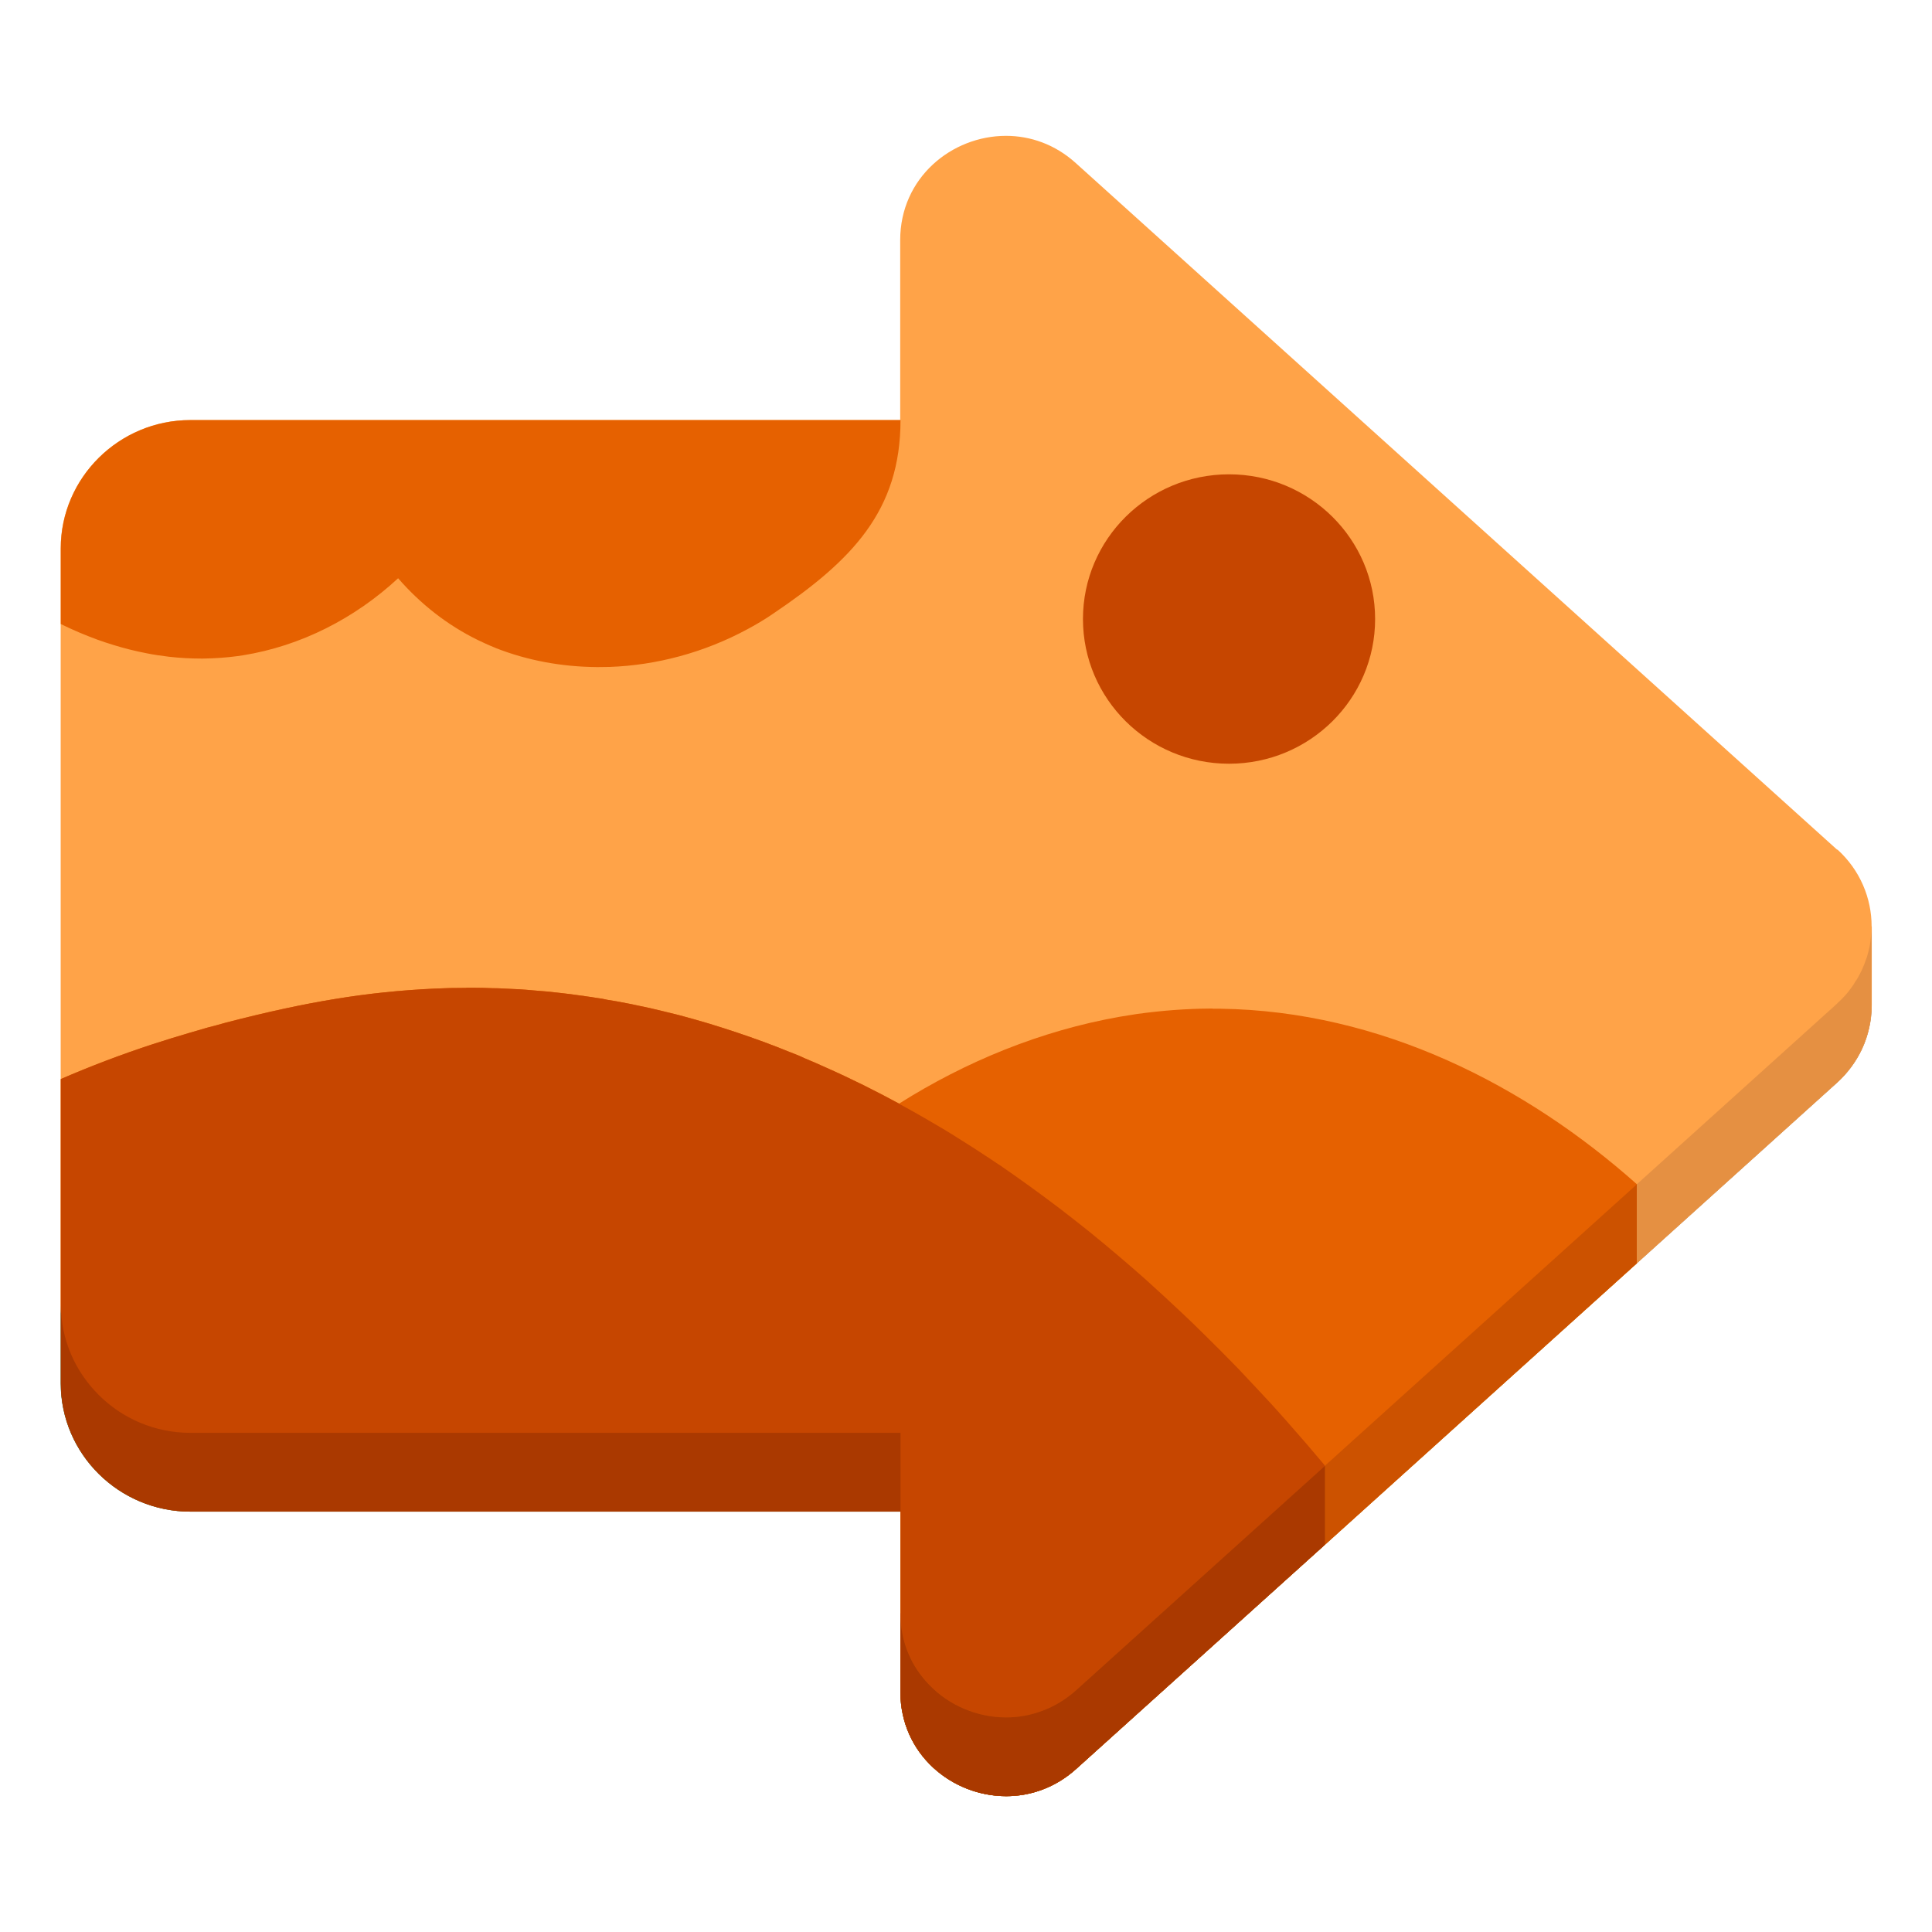
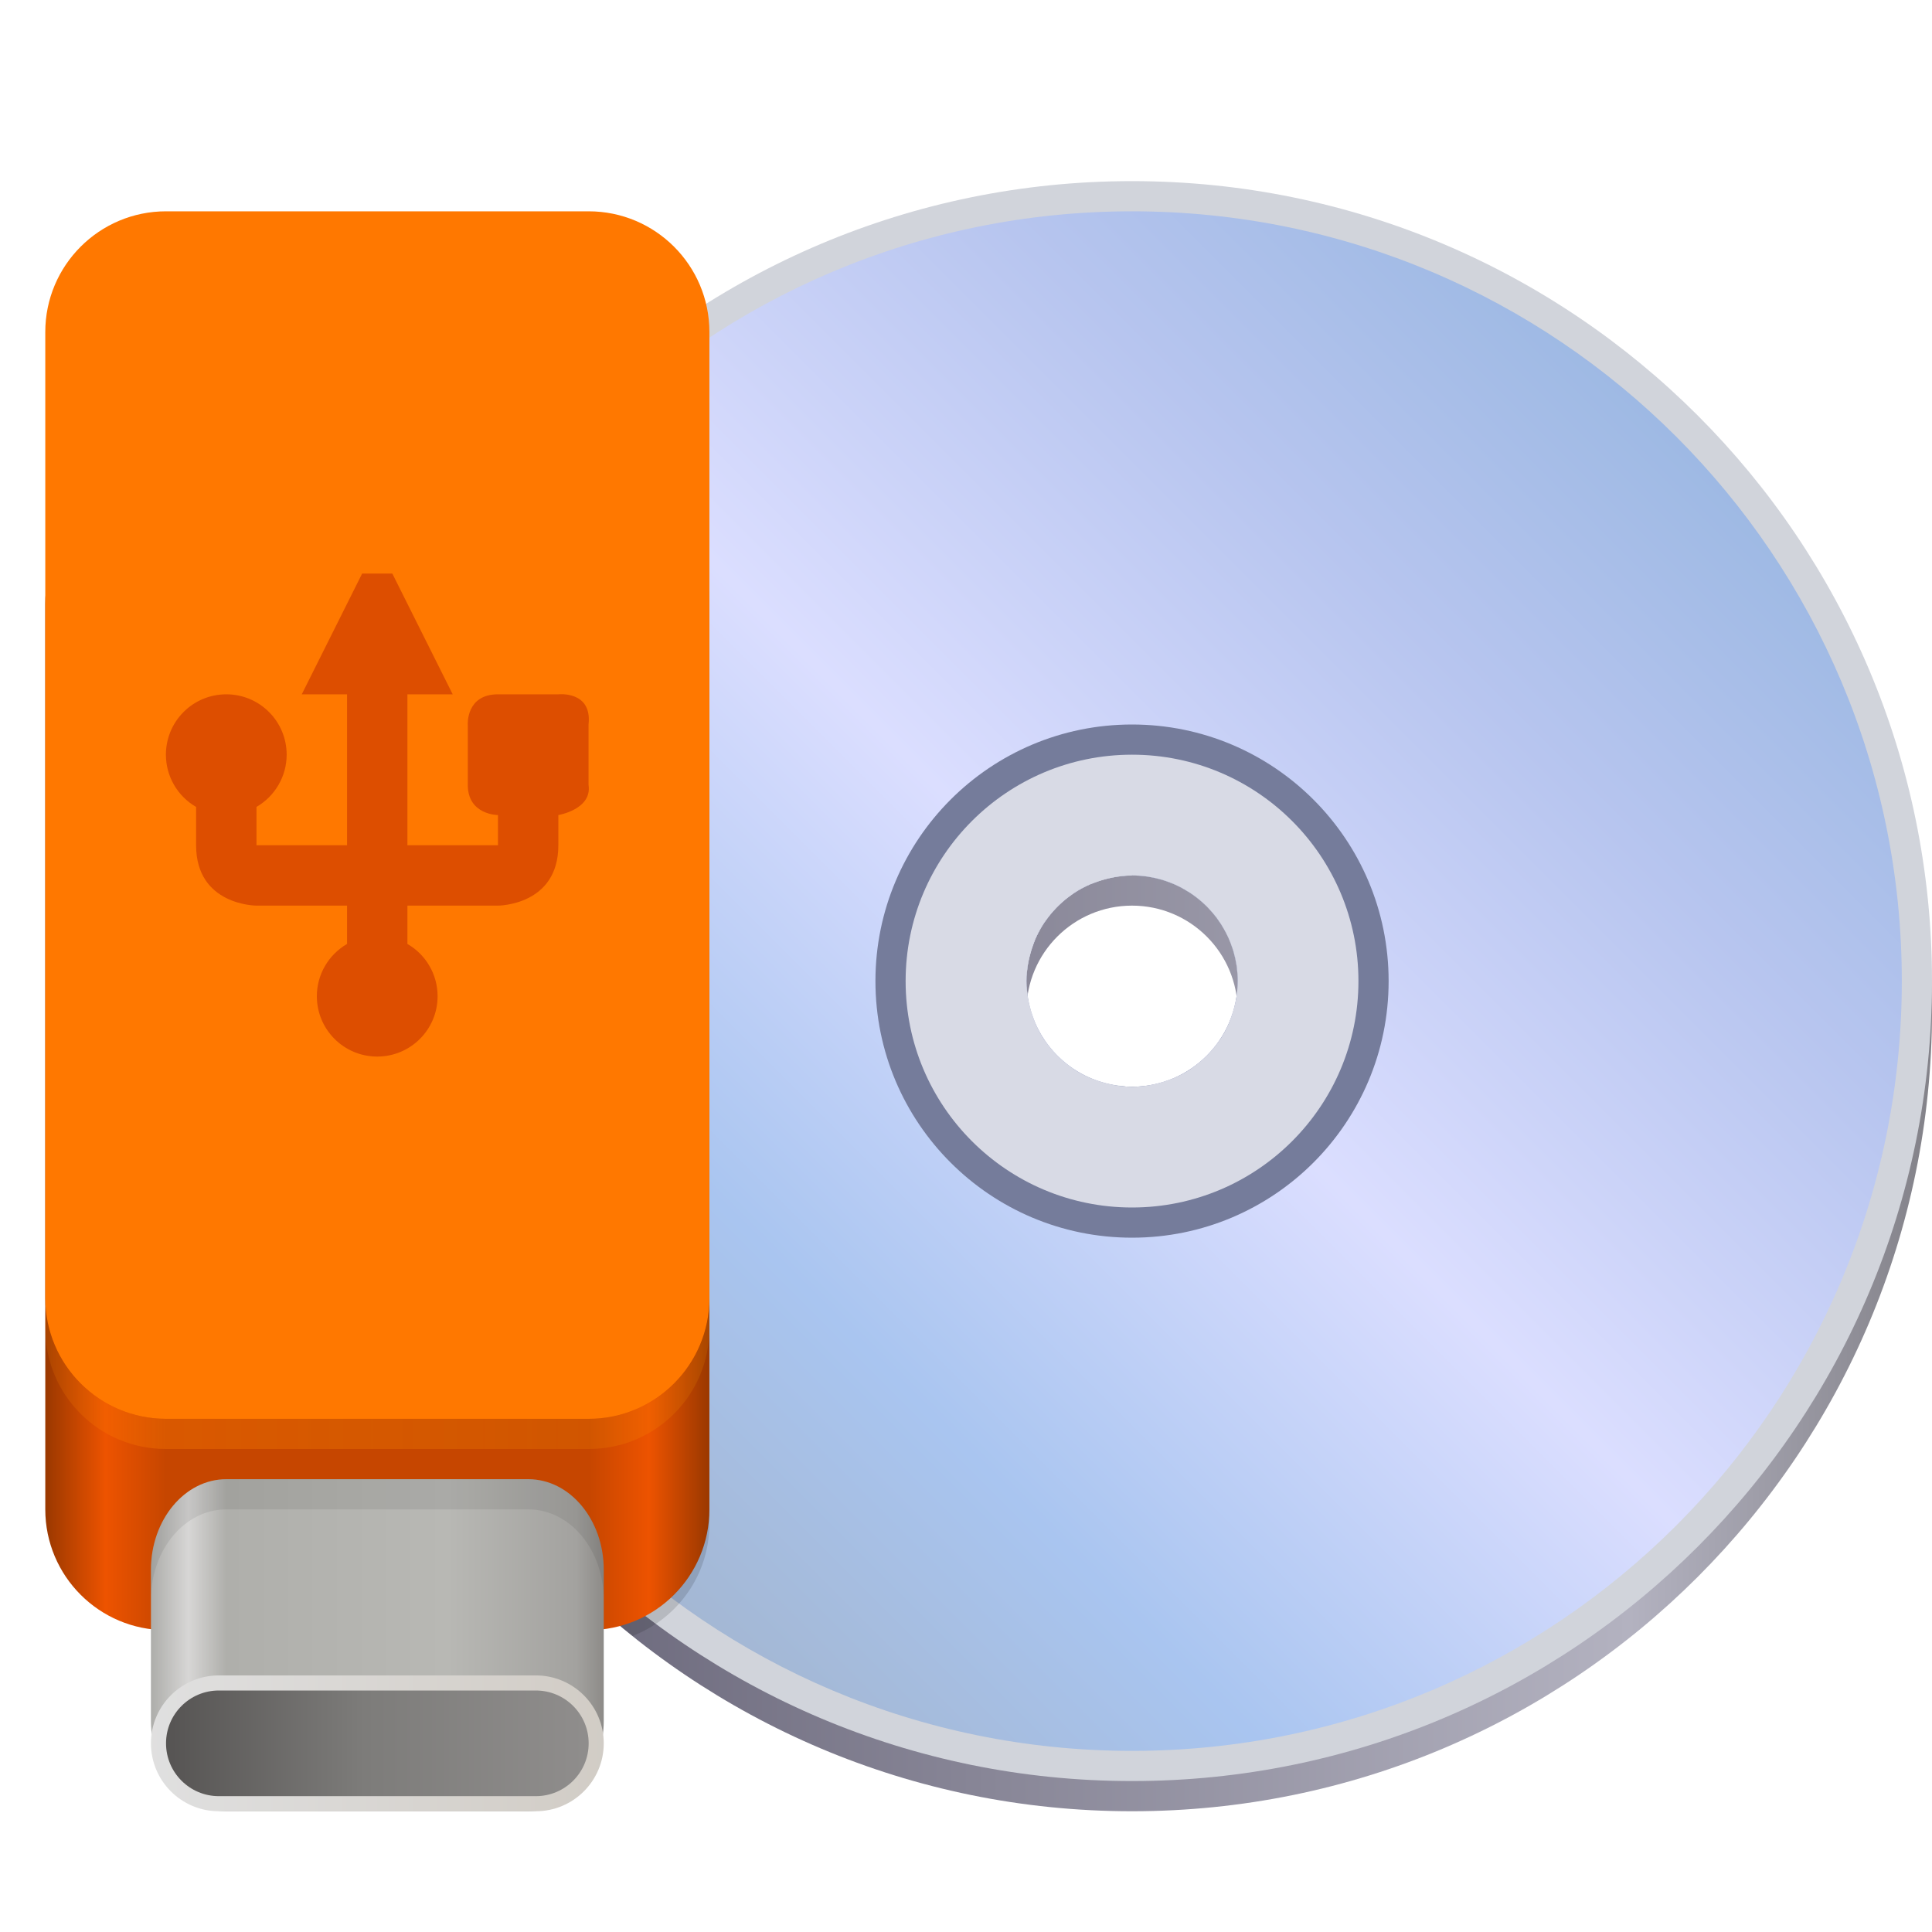
- <svg xmlns="http://www.w3.org/2000/svg" id="uuid-ad466afd-ef42-4ee9-bb01-9e238f3a6b74" data-name="uuid-0aa62961-006b-48e1-a783-34b974dd1832" viewBox="0 0 128 128">
-   <defs>
-     <style>
-       .uuid-7cf73bb6-6fe8-4ef3-acd8-7657c6aa3b63 {
-         fill: #e66100;
-       }
- 
-       .uuid-7bb0abd6-c454-44aa-9d8d-7407710e34c7 {
-         fill: #e59042;
-       }
- 
-       .uuid-aaaf0183-83db-4f77-b1cb-e0a4bf78d2dd {
-         fill: #aa3900;
-       }
- 
-       .uuid-3566e47b-4c3a-405e-a54b-a9404db221f9 {
-         fill: #cc5200;
-       }
- 
-       .uuid-4da18ef4-00e1-475d-8e9f-8d583a6f5526 {
-         fill: #4fcd7c;
-       }
- 
-       .uuid-cca5360f-d207-4cbf-8cfc-2abb1584d4ea {
-         fill: #c64600;
-       }
- 
-       .uuid-5c5e4aa4-91aa-426a-b0a0-d6522caf0557 {
-         fill: #368c55;
-       }
- 
-       .uuid-2aadd38f-65a7-46b2-a9b6-dc418171cc42 {
-         fill: #1d7c51;
-       }
- 
-       .uuid-e3b76f0a-9372-4124-be32-5990c84f8d9f {
-         fill: #ffa348;
-       }
- 
-       .uuid-24760f15-92bf-4d5c-97b9-777383150c67 {
-         fill: #21518d;
-       }
-     </style>
-   </defs>
-   <path class="uuid-2aadd38f-65a7-46b2-a9b6-dc418171cc42" d="M59.65,94.93v5.22H12.61c-4.73,0-8.59-3.82-8.59-8.5v-5.22c0,2.33,.96,4.45,2.52,6,1.55,1.54,3.7,2.5,6.07,2.5H59.65Z" />
-   <path class="uuid-24760f15-92bf-4d5c-97b9-777383150c67" d="M124,61.38v5.23c0,.99-.22,1.99-.65,2.91-.38,.8-.92,1.55-1.62,2.19l-13.29,11.99v-5.22l.01-.01,13.28-11.98v-.01c.36-.32,.67-.66,.93-1.03,.1-.13,.19-.27,.26-.4,.13-.18,.24-.37,.33-.56,.04-.06,.07-.13,.1-.2,.11-.24,.21-.48,.29-.73,.04-.09,.07-.19,.09-.28,.05-.18,.1-.37,.14-.55,.04-.22,.07-.44,.09-.65,.03-.24,.04-.47,.04-.7Z" />
-   <polygon class="uuid-5c5e4aa4-91aa-426a-b0a0-d6522caf0557" points="108.44 78.48 108.44 83.7 87.78 102.34 87.78 97.11 87.79 97.11 87.79 97.1 108.43 78.48 108.44 78.48" />
-   <path class="uuid-2aadd38f-65a7-46b2-a9b6-dc418171cc42" d="M87.78,97.12v5.22l-16.48,14.85c-1.38,1.25-3.03,1.81-4.64,1.81-3.59,0-7.01-2.77-7.01-6.92v-5.22c0,.78,.12,1.51,.34,2.18,.1,.29,.21,.57,.35,.84,.06,.14,.13,.27,.21,.4,.16,.3,.36,.59,.58,.85v.01c.14,.17,.28,.33,.44,.49,.13,.14,.27,.27,.41,.39,.21,.19,.44,.36,.67,.52,.41,.28,.85,.52,1.31,.71,.19,.08,.39,.15,.6,.21,.2,.06,.4,.12,.61,.16,.04,.01,.07,.02,.1,.02,.17,.04,.33,.06,.5,.08,.06,.01,.12,.02,.18,.02,.23,.03,.47,.04,.71,.04,.8,0,1.61-.14,2.4-.44h.01c.59-.22,1.16-.52,1.7-.93,.18-.14,.36-.28,.53-.44l16.48-14.85Z" />
-   <path class="uuid-e3b76f0a-9372-4124-be32-5990c84f8d9f" d="M124,61.38c0-1.87-.76-3.73-2.27-5.1l-.01,.02L71.28,10.81c-1.38-1.25-3.02-1.81-4.63-1.81-3.59,0-7.01,2.77-7.01,6.91v11.92H12.61c-4.73,0-8.59,3.83-8.59,8.5v50.1c0,2.33,.96,4.45,2.52,6,1.55,1.54,3.7,2.5,6.07,2.5H59.65v11.93c0,.78,.12,1.51,.34,2.18,.1,.29,.21,.57,.35,.84,.06,.14,.13,.27,.21,.4,.16,.3,.36,.59,.58,.85v.01c.14,.17,.29,.33,.44,.49,.13,.14,.27,.27,.41,.39,.21,.19,.44,.36,.67,.52,.41,.28,.85,.52,1.31,.71,.19,.08,.39,.15,.6,.21,.2,.06,.4,.12,.61,.16,.04,.01,.07,.02,.1,.02,.17,.04,.33,.06,.5,.08,.06,.01,.12,.02,.18,.02,.23,.03,.47,.04,.71,.04,.8,0,1.61-.14,2.4-.44h.01c.59-.22,1.16-.52,1.7-.93,.18-.14,.36-.28,.53-.44l16.48-14.85v-.01c-.1-.11-.2-.23-.3-.36,.11,.12,.21,.24,.31,.35h.01v.01h-.01v5.23l20.66-18.64,13.29-11.99c.7-.64,1.24-1.39,1.62-2.19,.43-.92,.65-1.92,.65-2.91v-5.23m-15.56,17.1v-.01h.01l-.01,.01Z" />
-   <ellipse class="uuid-cca5360f-d207-4cbf-8cfc-2abb1584d4ea" cx="81.427" cy="41.012" rx="9.678" ry="9.587" />
-   <path class="uuid-7bb0abd6-c454-44aa-9d8d-7407710e34c7" d="M123.995,61.37v5.23c0,.99-.22,1.99-.65,2.91-.38,.8-.92,1.55-1.62,2.19l-13.29,11.99-20.66,18.64v-5.23h.01v-.01l20.64-18.62h.01l.01-.01,13.28-11.98v-.01c.36-.32,.67-.66,.93-1.03,.1-.13,.19-.27,.26-.4,.13-.18,.24-.37,.33-.56,.03-.06,.06-.13,.1-.19v-.01c.11-.24,.21-.48,.29-.73,.04-.09,.07-.19,.09-.28,.05-.18,.1-.37,.14-.55,.04-.22,.07-.44,.09-.65,.03-.23,.04-.47,.04-.7Z" />
-   <path class="uuid-7cf73bb6-6fe8-4ef3-acd8-7657c6aa3b63" d="M80.84,66.83h-.51l.02-.01h-.19c-1.57,.01-3.17,.13-4.84,.36-.38,.06-.75,.12-1.12,.18-5.27,.93-10.23,2.98-14.62,5.75l-.01,.01s-.01,0-.01-.01c-1.56-.84-3.16-1.64-4.81-2.37-.49-.23-.99-.45-1.48-.65-.11-.06-.22-.1-.34-.15-.5-.2-1.01-.4-1.51-.6-.57-.22-1.14-.43-1.71-.63-.57-.2-1.15-.39-1.73-.58-.67-.22-1.35-.43-2.04-.62-.65-.18-1.3-.35-1.95-.5-.6-.15-1.21-.29-1.82-.41-.23-.05-.46-.1-.69-.14-.41-.08-.82-.16-1.24-.22-.24-.06-.49-.1-.74-.13-.22-.04-.44-.07-.67-.1-.11-.02-.23-.04-.35-.05-.47-.07-.94-.13-1.41-.18-.56-.07-1.13-.12-1.69-.16-.62-.06-1.25-.1-1.88-.12-.3-.02-.6-.03-.9-.03-.43-.02-.85-.03-1.28-.03h-.43v.01c-.36,0-.71,.01-1.07,.01-.36,.01-.71,.03-1.07,.04-2.16,.1-4.35,.32-6.58,.69-1.98,.32-4.48,.85-7.22,1.56-.39,.11-.79,.23-1.2,.33-.79,.23-1.59,.46-2.4,.71-.4,.13-.81,.26-1.23,.39-2.05,.67-4.11,1.45-6.09,2.31v14.94c0,2.33,.96,4.45,2.52,6,1.55,1.54,3.7,2.5,6.07,2.5H59.66v17.15c0,4.15,3.42,6.92,7.01,6.92,1.61,0,3.26-.56,4.64-1.81l16.47-14.85,.01-.01,20.65-18.63v-5.22l.02-.01c-7.37-6.56-16.96-11.49-27.62-11.64Zm6.95,30.29l-.01,.01v-.02h.01v.01Z" />
-   <polygon class="uuid-4da18ef4-00e1-475d-8e9f-8d583a6f5526" points="87.79 97.11 87.79 97.12 87.78 97.13 87.78 97.11 87.79 97.11" />
-   <path class="uuid-7cf73bb6-6fe8-4ef3-acd8-7657c6aa3b63" d="M59.661,27.832c0,5.983-3.189,9.285-8.429,12.819-.11,.07-.22,.151-.33,.221-.45,.291-.91,.562-1.38,.813-2.86,1.546-6.019,2.389-9.118,2.5-.25,0-.5,.01-.75,.01h-.13c-2.3-.02-4.559-.432-6.639-1.245-.15-.06-.29-.12-.43-.181-.11-.05-.23-.1-.34-.151-.14-.07-.29-.131-.43-.201-2.08-1.014-3.849-2.429-5.309-4.106-2.89,2.68-6.469,4.487-10.248,5.099-.13,.02-.27,.04-.4,.06-.75,.1-1.5,.151-2.24,.161h-.17c-.71,0-1.42-.04-2.12-.12-.5-.06-1-.131-1.49-.231-.73-.141-1.46-.321-2.17-.542-.37-.11-.73-.231-1.09-.361-.82-.301-1.63-.642-2.42-1.034v-5.009c0-4.678,3.859-8.502,8.589-8.502,0,0,47.042,0,47.042-0Z" />
-   <path class="uuid-cca5360f-d207-4cbf-8cfc-2abb1584d4ea" d="M59.66,106.87v-6.72H12.62c-4.73,0-8.59-3.82-8.59-8.5v-20.16c1.98-.86,4.04-1.64,6.09-2.31,.42-.13,.83-.26,1.23-.39,.81-.25,1.61-.48,2.4-.71,.41-.1,.81-.21,1.2-.32,2.74-.72,5.24-1.25,7.22-1.57,2.23-.37,4.42-.59,6.58-.69,.36-.01,.71-.03,1.07-.04,.36,0,.71-.01,1.07-.01v-.01h.43c.43,0,.85,.01,1.28,.03,.3,0,.6,.01,.9,.03,.63,.02,1.26,.06,1.88,.12,.56,.04,1.13,.09,1.69,.16,.47,.05,.94,.11,1.41,.18,.12,.01,.24,.03,.35,.05,.23,.03,.45,.06,.67,.1,.25,.03,.5,.07,.74,.13,.42,.06,.83,.14,1.24,.22,.23,.04,.46,.09,.69,.14,.61,.12,1.22,.26,1.82,.41,.65,.15,1.3,.32,1.95,.51,.69,.19,1.37,.4,2.04,.61,.58,.19,1.16,.38,1.73,.58,.57,.2,1.14,.41,1.71,.63,.5,.2,1.01,.4,1.51,.6,.12,.06,.23,.1,.34,.16,.49,.2,.99,.42,1.48,.64,1.65,.73,3.25,1.53,4.81,2.38,0,.01,.01,.01,.01,.01,1.11,.6,2.19,1.23,3.26,1.87,.07,.05,.14,.09,.21,.13,.51,.32,1.02,.64,1.52,.96,.53,.35,1.06,.69,1.59,1.05h.01c1.4,.96,2.75,1.94,4.07,2.94,.66,.51,1.31,1.02,1.95,1.53,1.27,1.03,2.5,2.08,3.68,3.12,.88,.79,1.74,1.59,2.58,2.38,.84,.79,1.64,1.6,2.43,2.38,.39,.39,.77,.78,1.15,1.17,0,0,0,.01,.01,.01,.38,.4,.75,.79,1.11,1.18,.37,.39,.73,.78,1.08,1.16,.35,.38,.69,.77,1.03,1.15,.44,.51,.88,1.01,1.31,1.5,.21,.24,.42,.49,.62,.73,.21,.25,.41,.49,.61,.72v.01h-.01v5.22l-16.48,14.85c-1.38,1.25-3.03,1.81-4.64,1.81-3.59,0-7.01-2.77-7.01-6.91v-5.22" />
-   <path class="uuid-aaaf0183-83db-4f77-b1cb-e0a4bf78d2dd" d="M59.663,94.928v5.22H12.621c-4.729,0-8.589-3.815-8.589-8.502v-5.22c0,2.339,.96,4.457,2.52,6.003,1.55,1.546,3.699,2.5,6.069,2.5H59.663Z" />
-   <polygon class="uuid-4da18ef4-00e1-475d-8e9f-8d583a6f5526" points="87.79 97.11 87.79 97.12 87.78 97.13 87.78 97.11 87.79 97.11" />
-   <path class="uuid-3566e47b-4c3a-405e-a54b-a9404db221f9" d="M108.44,78.48v5.22l-20.65,18.63-.01,.01-16.47,14.85c-1.38,1.25-3.03,1.81-4.64,1.81-3.59,0-7.01-2.77-7.01-6.92v-5.22c0,.78,.12,1.51,.34,2.18,.26,.78,.64,1.49,1.14,2.09v.01c.14,.17,.28,.33,.44,.49,1.31,1.37,3.18,2.15,5.09,2.15,.8,0,1.61-.14,2.4-.44h.01c.78-.29,1.54-.74,2.23-1.37l16.47-14.84v-.02h.01v-.01l20.64-18.62h.01Z" />
-   <path class="uuid-aaaf0183-83db-4f77-b1cb-e0a4bf78d2dd" d="M87.78,97.118v5.22l-16.477,14.857c-1.38,1.245-3.029,1.807-4.639,1.807-3.589,0-7.009-2.771-7.009-6.916v-5.22c0,.773,.12,1.506,.34,2.178,.26,.783,.64,1.486,1.14,2.088v.01c.14,.171,.28,.331,.44,.492,1.31,1.365,3.179,2.148,5.089,2.148,.8,0,1.61-.14,2.4-.442,.01-.01,.01,0,.01,0,.78-.291,1.54-.743,2.23-1.365l16.477-14.857Z" />
+ <svg xmlns="http://www.w3.org/2000/svg" height="128px" viewBox="0 0 128 128" width="128px">
+   <linearGradient id="a" gradientUnits="userSpaceOnUse" x1="22" x2="128" y1="67" y2="67">
+     <stop offset="0" stop-color="#5c596d" />
+     <stop offset="0.811" stop-color="#b3b2c0" />
+     <stop offset="1" stop-color="#838289" />
+   </linearGradient>
+   <linearGradient id="b" gradientUnits="userSpaceOnUse" x1="38" x2="120" y1="102" y2="20">
+     <stop offset="0" stop-color="#a3b6d1" />
+     <stop offset="0.195" stop-color="#a9c5f0" />
+     <stop offset="0.451" stop-color="#dbdeff" />
+     <stop offset="0.707" stop-color="#b7c5ef" />
+     <stop offset="1" stop-color="#8fb2dd" />
+   </linearGradient>
+   <linearGradient id="c" gradientUnits="userSpaceOnUse" x1="3" x2="47" y1="70" y2="70">
+     <stop offset="0" stop-color="#9a3800" />
+     <stop offset="0.091" stop-color="#ed5300" />
+     <stop offset="0.182" stop-color="#c64600" />
+     <stop offset="0.818" stop-color="#c64600" />
+     <stop offset="0.909" stop-color="#ed5300" />
+     <stop offset="1" stop-color="#9a3800" />
+   </linearGradient>
+   <linearGradient id="d" gradientTransform="matrix(1.25 0 0 1.222225 -15 -41.33362)" gradientUnits="userSpaceOnUse" x1="20" x2="44" y1="123" y2="123">
+     <stop offset="0" stop-color="#adadaa" />
+     <stop offset="0.083" stop-color="#d7d6d5" />
+     <stop offset="0.167" stop-color="#afafab" />
+     <stop offset="0.655" stop-color="#b8b8b4" />
+     <stop offset="0.939" stop-color="#a3a29f" />
+     <stop offset="1" stop-color="#8d8b88" />
+   </linearGradient>
+   <linearGradient id="e" gradientTransform="matrix(1.25 0 0 1.125003 -14.99999 -28.50041)" gradientUnits="userSpaceOnUse" x1="19.5" x2="44.5" y1="128" y2="128">
+     <stop offset="0" stop-color="#e0e0e0" />
+     <stop offset="1" stop-color="#d1ccc5" />
+   </linearGradient>
+   <linearGradient id="f" gradientTransform="matrix(1.166667 0 0 0.875001 -12.33333 3.49984)" gradientUnits="userSpaceOnUse" x1="19.5" x2="44.5" y1="128" y2="128">
+     <stop offset="0" stop-color="#545251" />
+     <stop offset="0.471" stop-color="#7d7c7a" />
+     <stop offset="1" stop-color="#908e8d" />
+   </linearGradient>
+   <linearGradient id="g" gradientUnits="userSpaceOnUse" x1="3" x2="47" y1="91" y2="91">
+     <stop offset="0" stop-color="#ff8500" stop-opacity="0.153" />
+     <stop offset="0.186" stop-color="#ff7c00" stop-opacity="0.341" />
+     <stop offset="1" stop-color="#ffa200" stop-opacity="0.137" />
+   </linearGradient>
+   <path d="m 75 14 c -29.27 0 -53 23.73 -53 53 s 23.73 53 53 53 s 53 -23.73 53 -53 s -23.73 -53 -53 -53 z m 0 46 c 3.867 0 7 3.133 7 7 s -3.133 7 -7 7 s -7 -3.133 -7 -7 s 3.133 -7 7 -7 z m 0 0" fill="url(#a)" />
+   <path d="m 75 12 c -29.27 0 -53 23.73 -53 53 s 23.73 53 53 53 s 53 -23.73 53 -53 s -23.73 -53 -53 -53 z m 0 45.934 c 3.902 0 7.066 3.164 7.066 7.066 s -3.164 7.066 -7.066 7.066 c -0.176 -0.027 -0.348 -0.062 -0.52 -0.102 c -0.574 -0.043 -1.145 -0.156 -1.695 -0.34 c -0.309 -0.102 -0.609 -0.227 -0.906 -0.375 c -0.547 -0.27 -1.062 -0.613 -1.52 -1.016 c -0.211 -0.188 -0.406 -0.383 -0.594 -0.594 c -0.402 -0.457 -0.746 -0.973 -1.016 -1.52 c -0.148 -0.297 -0.273 -0.598 -0.375 -0.906 c -0.184 -0.551 -0.297 -1.121 -0.34 -1.695 c -0.039 -0.172 -0.074 -0.344 -0.102 -0.52 c 0.027 -0.176 0.062 -0.348 0.102 -0.52 c 0.043 -0.574 0.156 -1.145 0.34 -1.695 c 0.102 -0.309 0.227 -0.609 0.375 -0.906 c 0.27 -0.547 0.613 -1.062 1.016 -1.52 c 0.188 -0.211 0.383 -0.406 0.594 -0.594 c 0.457 -0.402 0.973 -0.746 1.52 -1.016 c 0.297 -0.148 0.598 -0.273 0.906 -0.375 c 0.551 -0.184 1.121 -0.297 1.695 -0.34 c 0.172 -0.039 0.344 -0.074 0.52 -0.102 z m 0 0" fill="#d1d4db" />
+   <path d="m 75 14 c -28.168 0 -51 22.832 -51 51 s 22.832 51 51 51 s 51 -22.832 51 -51 s -22.832 -51 -51 -51 z m 0 44 c 0.297 0 0.594 0.02 0.891 0.059 c 0.016 0.004 0.027 0.004 0.043 0.008 c 0.289 0.035 0.574 0.094 0.859 0.168 c 0.016 0.004 0.031 0.008 0.047 0.016 c 0.285 0.074 0.566 0.172 0.84 0.285 c 0.27 0.109 0.535 0.242 0.789 0.387 c 0.02 0.012 0.035 0.02 0.051 0.031 c 0.254 0.145 0.496 0.309 0.727 0.484 c 0.008 0.004 0.012 0.008 0.016 0.012 c 0.008 0.004 0.012 0.008 0.016 0.016 c 0.238 0.18 0.461 0.375 0.672 0.586 c 0.211 0.211 0.406 0.434 0.586 0.672 c 0.008 0.004 0.012 0.012 0.02 0.016 c 0 0.004 0.004 0.008 0.008 0.016 c 0.176 0.23 0.34 0.473 0.484 0.727 c 0.012 0.016 0.02 0.035 0.031 0.051 c 0.145 0.254 0.277 0.52 0.391 0.789 c 0.109 0.273 0.207 0.555 0.285 0.84 c 0.004 0.016 0.008 0.031 0.012 0.051 c 0.074 0.281 0.133 0.566 0.172 0.855 c 0 0.016 0.004 0.027 0.004 0.043 c 0.039 0.297 0.059 0.594 0.059 0.891 c -0.004 0.891 -0.18 1.773 -0.516 2.598 c -0.016 0.043 -0.031 0.086 -0.047 0.133 c -0.344 0.797 -0.832 1.527 -1.441 2.148 c -0.039 0.039 -0.078 0.078 -0.117 0.117 c -0.621 0.609 -1.352 1.098 -2.148 1.441 c -0.047 0.016 -0.09 0.031 -0.133 0.047 c -0.824 0.336 -1.707 0.512 -2.598 0.516 c -0.891 -0.004 -1.773 -0.18 -2.598 -0.52 c -0.043 -0.012 -0.086 -0.027 -0.133 -0.047 c -0.797 -0.34 -1.527 -0.828 -2.148 -1.438 c -0.039 -0.039 -0.078 -0.078 -0.117 -0.117 c -0.609 -0.621 -1.098 -1.352 -1.441 -2.152 c -0.016 -0.043 -0.031 -0.086 -0.043 -0.129 c -0.34 -0.824 -0.516 -1.707 -0.52 -2.598 c 0.004 -0.891 0.18 -1.773 0.516 -2.598 c 0.016 -0.043 0.031 -0.086 0.047 -0.133 c 0.344 -0.797 0.832 -1.527 1.441 -2.148 l 0.117 -0.117 c 0.621 -0.609 1.352 -1.098 2.148 -1.441 c 0.047 -0.016 0.09 -0.031 0.133 -0.047 c 0.824 -0.336 1.707 -0.512 2.598 -0.516 z m 0 0" fill="url(#b)" />
+   <path d="m 75 48 c -9.391 0 -17 7.609 -17 17 s 7.609 17 17 17 s 17 -7.609 17 -17 s -7.609 -17 -17 -17 z m 0 10 c 3.867 0 7 3.133 7 7 s -3.133 7 -7 7 s -7 -3.133 -7 -7 s 3.133 -7 7 -7 z m 0 0" fill="#757c9b" />
+   <path d="m 46.984 26.684 c -14.953 9.785 -23.973 26.445 -23.984 44.316 c 0.031 4.086 0.539 8.152 1.504 12.125 c 3.211 10.059 9.348 18.809 17.406 25.262 c 2.98 -1.16 5.09 -4.039 5.09 -7.438 v -74 c 0 -0.09 -0.012 -0.176 -0.016 -0.266 z m 0 0" fill-opacity="0.129" />
+   <path d="m 11 32 h 28 c 4.418 0 8 3.582 8 8 v 60 c 0 4.418 -3.582 8 -8 8 h -28 c -4.418 0 -8 -3.582 -8 -8 v -60 c 0 -4.418 3.582 -8 8 -8 z m 0 0" fill="url(#c)" />
+   <path d="m 75 50 c -8.285 0 -15 6.715 -15 15 s 6.715 15 15 15 s 15 -6.715 15 -15 s -6.715 -15 -15 -15 z m 0 8 c 0.152 0 0.301 0.004 0.453 0.016 c 0.035 0.004 0.07 0.004 0.105 0.008 c 0.113 0.008 0.227 0.023 0.34 0.035 c 0.043 0.008 0.086 0.012 0.129 0.016 c 0.008 0.004 0.012 0.004 0.02 0.004 c 0.133 0.023 0.262 0.047 0.395 0.074 c 0.035 0.008 0.066 0.016 0.102 0.02 c 0.125 0.031 0.254 0.062 0.379 0.098 c 0.023 0.008 0.051 0.016 0.074 0.02 c 0.137 0.043 0.27 0.086 0.402 0.137 c 0.039 0.016 0.078 0.031 0.121 0.043 c 0.109 0.043 0.219 0.09 0.332 0.137 c 0.027 0.016 0.059 0.027 0.09 0.043 c 0.121 0.055 0.238 0.113 0.359 0.176 c 0.004 0.004 0.008 0.008 0.016 0.012 c 0.043 0.023 0.086 0.047 0.129 0.074 c 0.09 0.051 0.184 0.105 0.273 0.164 c 0.035 0.02 0.074 0.043 0.109 0.066 c 0.125 0.082 0.246 0.164 0.363 0.254 c 0 0 0.004 0 0.004 0.004 c 0.008 0.004 0.012 0.008 0.02 0.016 c 0.105 0.078 0.211 0.16 0.312 0.25 c 0.031 0.027 0.062 0.055 0.098 0.082 c 0.109 0.098 0.219 0.199 0.324 0.305 s 0.207 0.215 0.305 0.328 c 0.027 0.031 0.055 0.062 0.086 0.098 c 0.086 0.098 0.168 0.203 0.25 0.309 c 0.004 0.008 0.008 0.012 0.016 0.02 c 0 0 0 0.004 0.004 0.004 c 0.086 0.117 0.168 0.238 0.25 0.363 c 0.023 0.035 0.047 0.074 0.07 0.109 c 0.055 0.09 0.109 0.184 0.164 0.277 c 0.023 0.039 0.047 0.082 0.07 0.129 c 0.004 0.004 0.008 0.008 0.012 0.016 c 0.062 0.117 0.121 0.234 0.176 0.355 c 0.016 0.031 0.027 0.062 0.043 0.094 c 0.047 0.109 0.094 0.219 0.137 0.332 c 0.012 0.039 0.027 0.078 0.043 0.121 c 0.051 0.129 0.094 0.262 0.137 0.398 c 0.004 0.023 0.012 0.051 0.02 0.078 c 0.035 0.121 0.066 0.25 0.098 0.375 c 0.004 0.035 0.012 0.066 0.02 0.102 c 0.027 0.133 0.051 0.266 0.074 0.398 c 0 0.004 0 0.012 0.004 0.016 c 0.004 0.043 0.008 0.086 0.016 0.133 c 0.012 0.109 0.027 0.223 0.035 0.34 c 0.004 0.031 0.004 0.066 0.008 0.102 c 0.012 0.152 0.016 0.301 0.016 0.453 c -0.004 0.414 -0.043 0.824 -0.121 1.23 c -0.02 0.109 -0.043 0.215 -0.07 0.32 c -0.074 0.316 -0.168 0.625 -0.281 0.926 c -0.035 0.098 -0.07 0.195 -0.105 0.289 c -0.164 0.379 -0.355 0.738 -0.578 1.078 c -0.039 0.059 -0.082 0.113 -0.125 0.168 c -0.199 0.285 -0.422 0.555 -0.66 0.805 c -0.078 0.082 -0.16 0.164 -0.238 0.238 c -0.254 0.242 -0.523 0.465 -0.805 0.664 c -0.059 0.043 -0.113 0.086 -0.168 0.125 c -0.344 0.223 -0.703 0.414 -1.078 0.574 c -0.098 0.039 -0.195 0.074 -0.289 0.109 c -0.305 0.113 -0.613 0.207 -0.926 0.281 c -0.109 0.027 -0.215 0.051 -0.324 0.07 c -0.406 0.078 -0.816 0.117 -1.23 0.121 c -0.414 -0.004 -0.824 -0.043 -1.23 -0.121 c -0.109 -0.02 -0.215 -0.043 -0.32 -0.07 c -0.316 -0.074 -0.625 -0.168 -0.926 -0.281 c -0.098 -0.035 -0.195 -0.07 -0.289 -0.105 c -0.379 -0.164 -0.738 -0.355 -1.078 -0.578 c -0.059 -0.039 -0.113 -0.082 -0.168 -0.125 c -0.285 -0.199 -0.555 -0.422 -0.805 -0.66 c -0.082 -0.078 -0.164 -0.16 -0.238 -0.238 c -0.242 -0.254 -0.465 -0.523 -0.664 -0.805 c -0.043 -0.059 -0.086 -0.113 -0.125 -0.168 c -0.223 -0.344 -0.414 -0.703 -0.574 -1.078 c -0.039 -0.098 -0.074 -0.195 -0.109 -0.289 c -0.113 -0.305 -0.207 -0.613 -0.281 -0.926 c -0.027 -0.109 -0.051 -0.215 -0.07 -0.324 c -0.078 -0.406 -0.117 -0.816 -0.121 -1.23 c 0.004 -0.414 0.043 -0.824 0.121 -1.23 c 0.02 -0.109 0.043 -0.215 0.07 -0.324 c 0.074 -0.312 0.168 -0.621 0.281 -0.926 c 0.035 -0.094 0.07 -0.191 0.109 -0.289 c 0.16 -0.375 0.352 -0.734 0.574 -1.078 c 0.039 -0.055 0.082 -0.109 0.125 -0.168 c 0.199 -0.281 0.422 -0.551 0.664 -0.805 c 0.074 -0.078 0.156 -0.16 0.238 -0.238 c 0.25 -0.238 0.52 -0.461 0.805 -0.66 c 0.055 -0.043 0.109 -0.086 0.168 -0.125 c 0.34 -0.223 0.699 -0.414 1.078 -0.578 c 0.094 -0.035 0.191 -0.07 0.289 -0.105 c 0.301 -0.113 0.609 -0.207 0.926 -0.281 c 0.105 -0.027 0.211 -0.051 0.32 -0.07 c 0.406 -0.078 0.816 -0.117 1.23 -0.121 z m 0 0" fill="#d8dae5" />
+   <path d="m 11 14 h 28 c 4.418 0 8 3.582 8 8 v 64 c 0 4.418 -3.582 8 -8 8 h -28 c -4.418 0 -8 -3.582 -8 -8 v -64 c 0 -4.418 3.582 -8 8 -8 z m 0 0" fill="#ff7800" />
+   <path d="m 15 98 h 20 c 2.762 0 5 2.688 5 6 v 10 c 0 3.312 -2.238 6 -5 6 h -20 c -2.762 0 -5 -2.688 -5 -6 v -10 c 0 -3.312 2.238 -6 5 -6 z m 0 0" fill="url(#d)" />
+   <path d="m 14.5 111 h 21 c 2.484 0 4.5 2.016 4.5 4.5 s -2.016 4.5 -4.5 4.5 h -21 c -2.484 0 -4.5 -2.016 -4.5 -4.5 s 2.016 -4.5 4.5 -4.5 z m 0 0" fill="url(#e)" />
+   <path d="m 14.5 112 h 21 c 1.934 0 3.5 1.566 3.5 3.5 s -1.566 3.5 -3.5 3.5 h -21 c -1.934 0 -3.5 -1.566 -3.5 -3.5 s 1.566 -3.5 3.5 -3.5 z m 0 0" fill="url(#f)" />
+   <path d="m 25.992 38 h -2 l -4 8 h 3 v 10 h -6 v -2.539 c 1.234 -0.719 2 -2.031 2 -3.461 c 0 -2.211 -1.789 -4 -4 -4 c -2.211 0 -4 1.789 -4 4 c 0 1.43 0.766 2.75 2 3.461 v 2.539 c 0 4 4 4 4 4 h 6 v 2.539 c -1.234 0.719 -2 2.031 -2 3.461 c 0 2.211 1.789 4 4 4 c 2.211 0 4 -1.789 4 -4 c 0 -1.43 -0.766 -2.75 -2 -3.461 v -2.539 h 6 s 4 0 4 -4 v -2 s 2.25 -0.375 2 -2 v -4 c 0.25 -2.25 -2 -2 -2 -2 h -4 c -2.125 0 -2 2 -2 2 v 4 c 0 2 2 2 2 2 v 2 h -6 v -10 h 3 z m 0 0" fill="#dd4e00" />
+   <path d="m 3 86 v 2 c 0 4.434 3.566 8 8 8 h 28 c 4.434 0 8 -3.566 8 -8 v -2 c 0 4.434 -3.566 8 -8 8 h -28 c -4.434 0 -8 -3.566 -8 -8 z m 0 0" fill="url(#g)" />
+   <path d="m 15 98 c -2.77 0 -5 2.676 -5 6 v 2 c 0 -3.324 2.23 -6 5 -6 h 20 c 2.77 0 5 2.676 5 6 v -2 c 0 -3.324 -2.23 -6 -5 -6 z m 0 0" fill-opacity="0.078" />
</svg>
